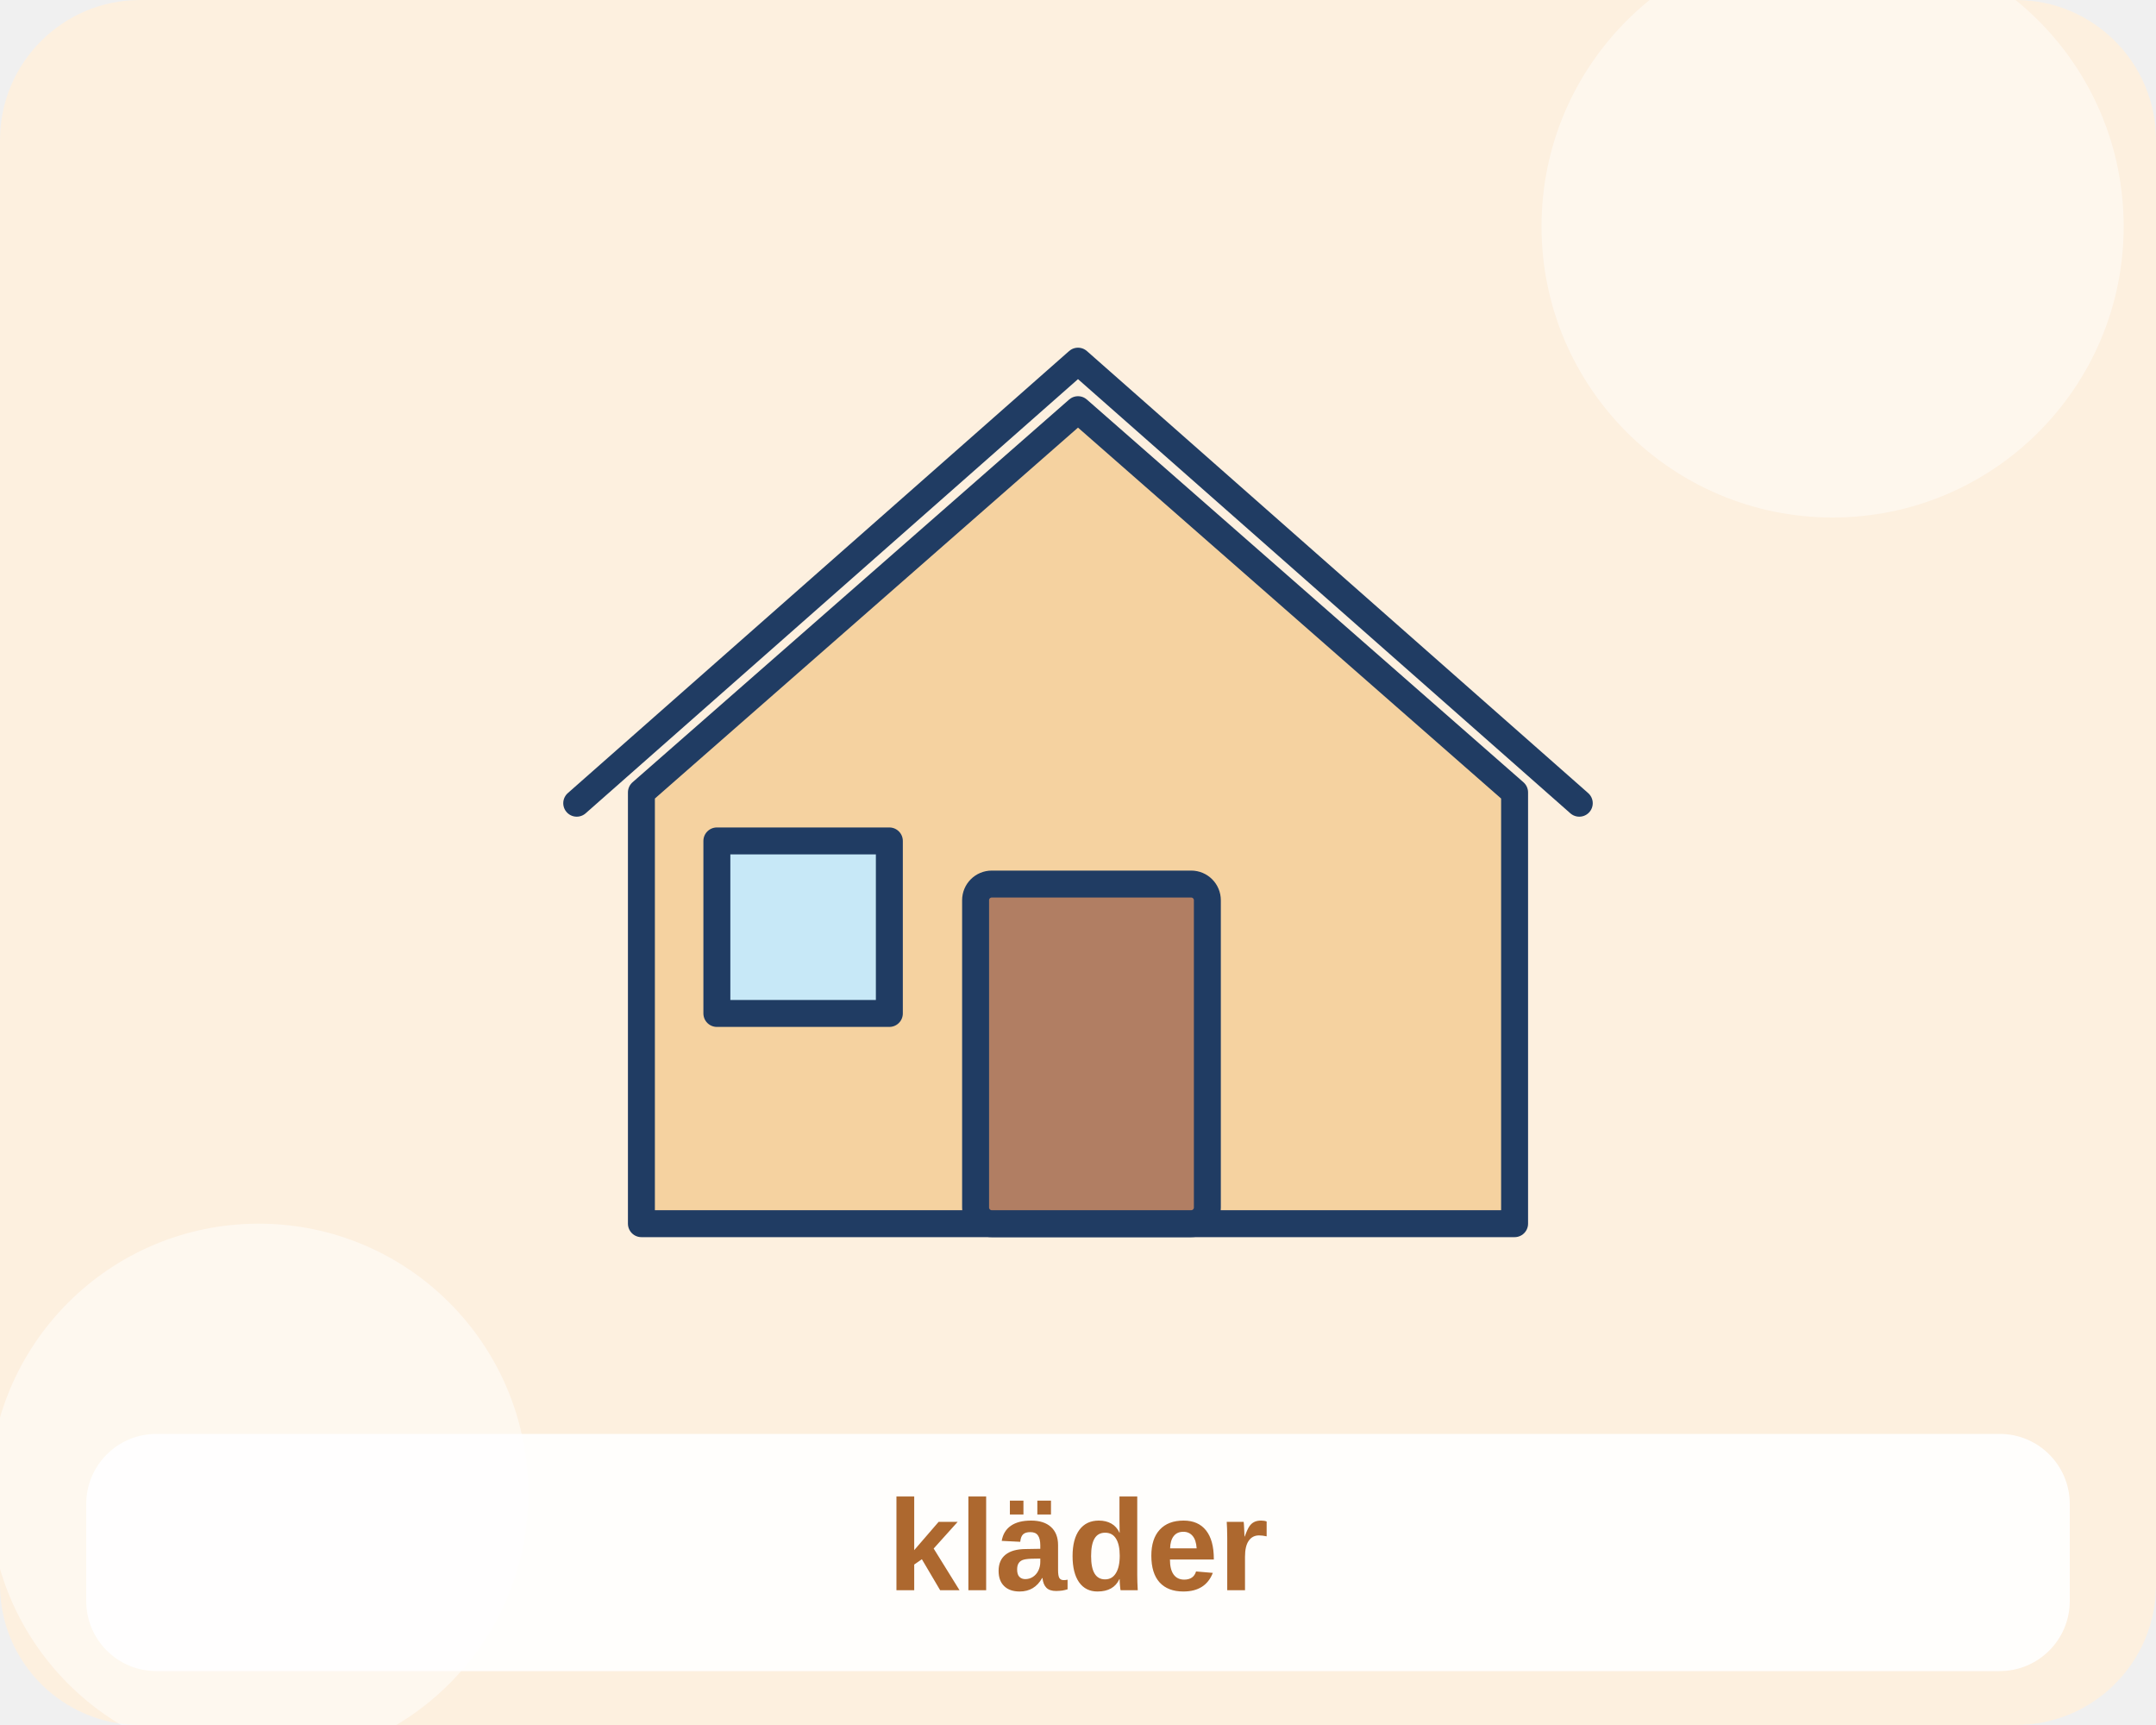
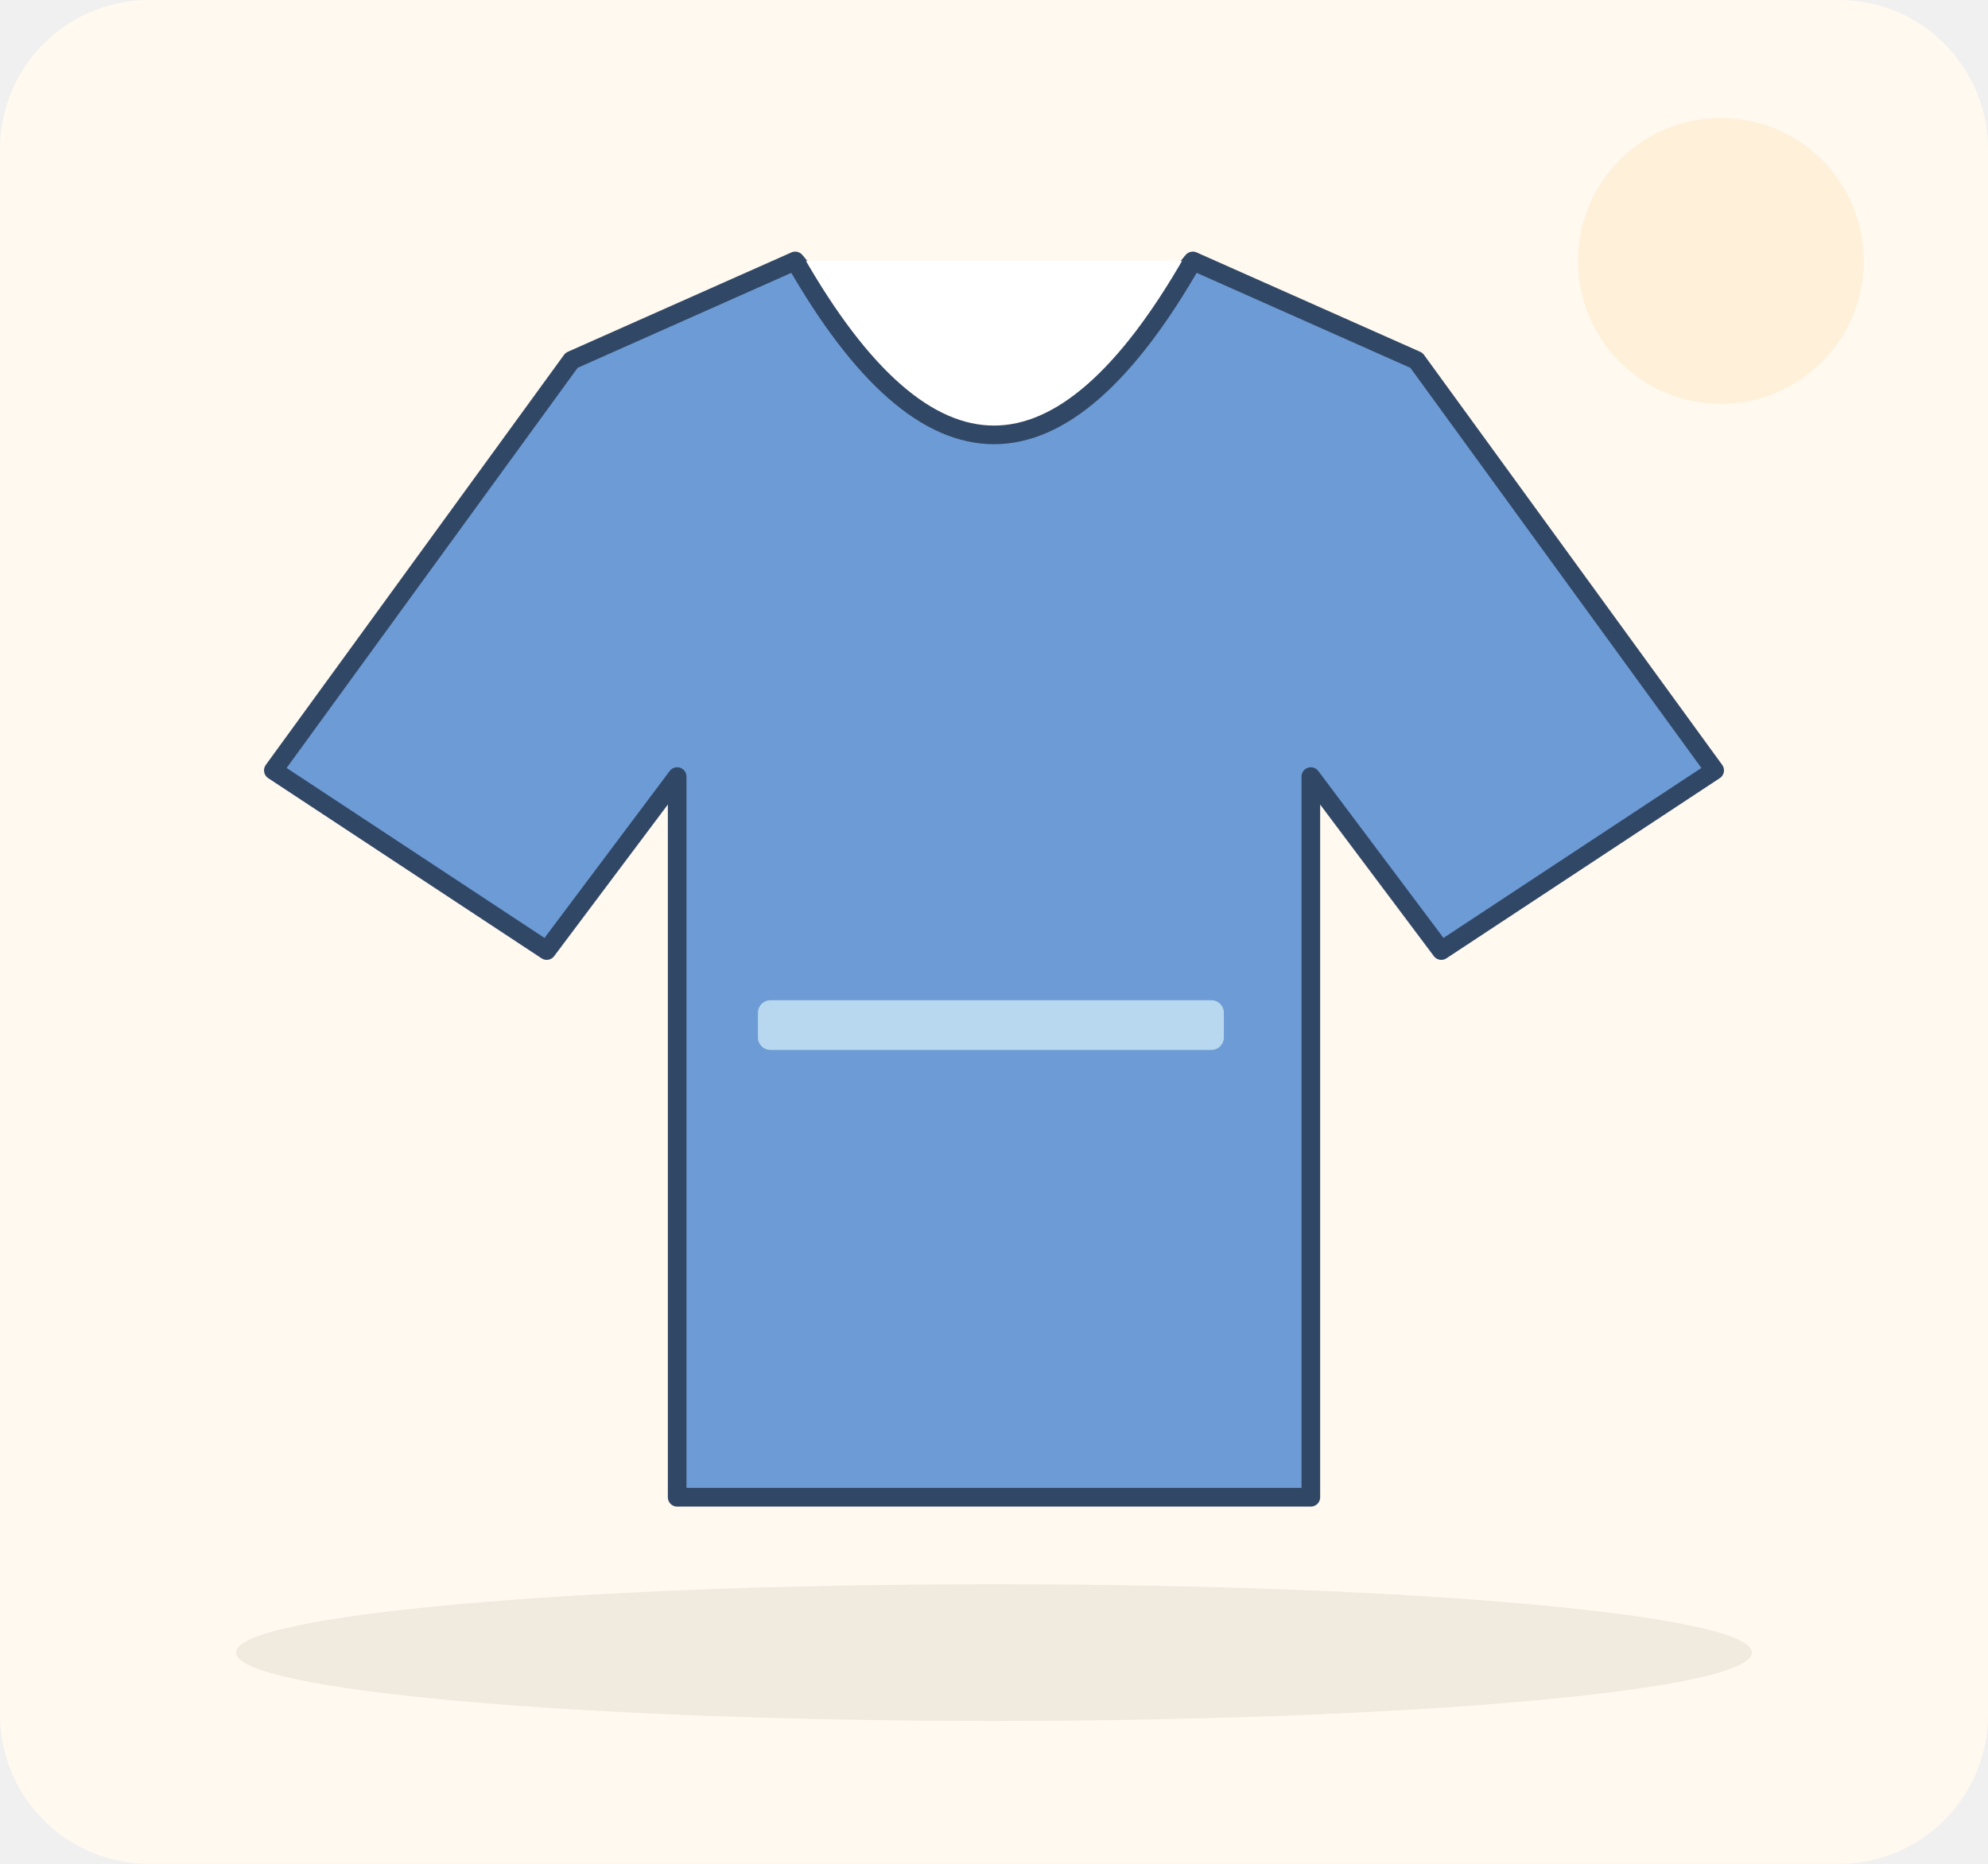
- <svg xmlns="http://www.w3.org/2000/svg" width="400" height="320" viewBox="0 0 400 320" role="img" aria-label="Illustration: kläder">
-   <rect width="400" height="320" rx="26" fill="#fdf0df" />
-   <circle cx="340" cy="42" r="54" fill="#ffffff" opacity=".45" />
-   <circle cx="48" cy="277" r="50" fill="#ffffff" opacity=".5" />
-   <g transform="translate(38 1)">
-     <path d="M81 146 L162 75 L243 146 V226 H81Z" fill="#f5d2a0" stroke="#203c63" stroke-width="5" stroke-linecap="round" stroke-linejoin="round" />
-     <path d="M69 148 L162 66 L255 148" fill="none" stroke="#203c63" stroke-width="5" stroke-linecap="round" stroke-linejoin="round" />
-     <rect x="143" y="163" width="43" height="63" rx="3" fill="#b17e63" stroke="#203c63" stroke-width="5" stroke-linecap="round" stroke-linejoin="round" />
-     <rect x="95" y="155" width="32" height="32" fill="#c7e8f7" stroke="#203c63" stroke-width="5" stroke-linecap="round" stroke-linejoin="round" />
-   </g>
-   <rect x="16" y="266" width="368" height="44" rx="13" fill="#ffffff" opacity=".92" />
-   <text x="200" y="295" font-size="24" text-anchor="middle" font-family="Arial, sans-serif" font-weight="bold" fill="#ad682f">kläder</text>
+ <svg xmlns="http://www.w3.org/2000/svg" width="320" height="300" viewBox="0 0 320 300">
+   <rect width="320" height="300" rx="24" fill="#fff9ef" />
+   <circle cx="277" cy="42" r="23" fill="#fff0d9" />
+   <ellipse cx="160" cy="266" rx="122" ry="11" fill="#e6dfd4" opacity=".6" />
+   <path d="M92 58 L128 42 Q160 81 192 42 L228 58 L276 124 L232 153 L211 125 L211 241 L109 241 L109 125 L88 153 L44 124 Z" fill="#6d9bd5" stroke="#314766" stroke-width="3" stroke-linejoin="round" />
+   <path d="M128 42 Q160 98 192 42" fill="#ffffff" stroke="#314766" stroke-width="3" stroke-linejoin="round" />
+   <rect x="122" y="161" width="75" height="8" rx="2" fill="#b7d8ee" stroke="none" stroke-width="0" />
</svg>
